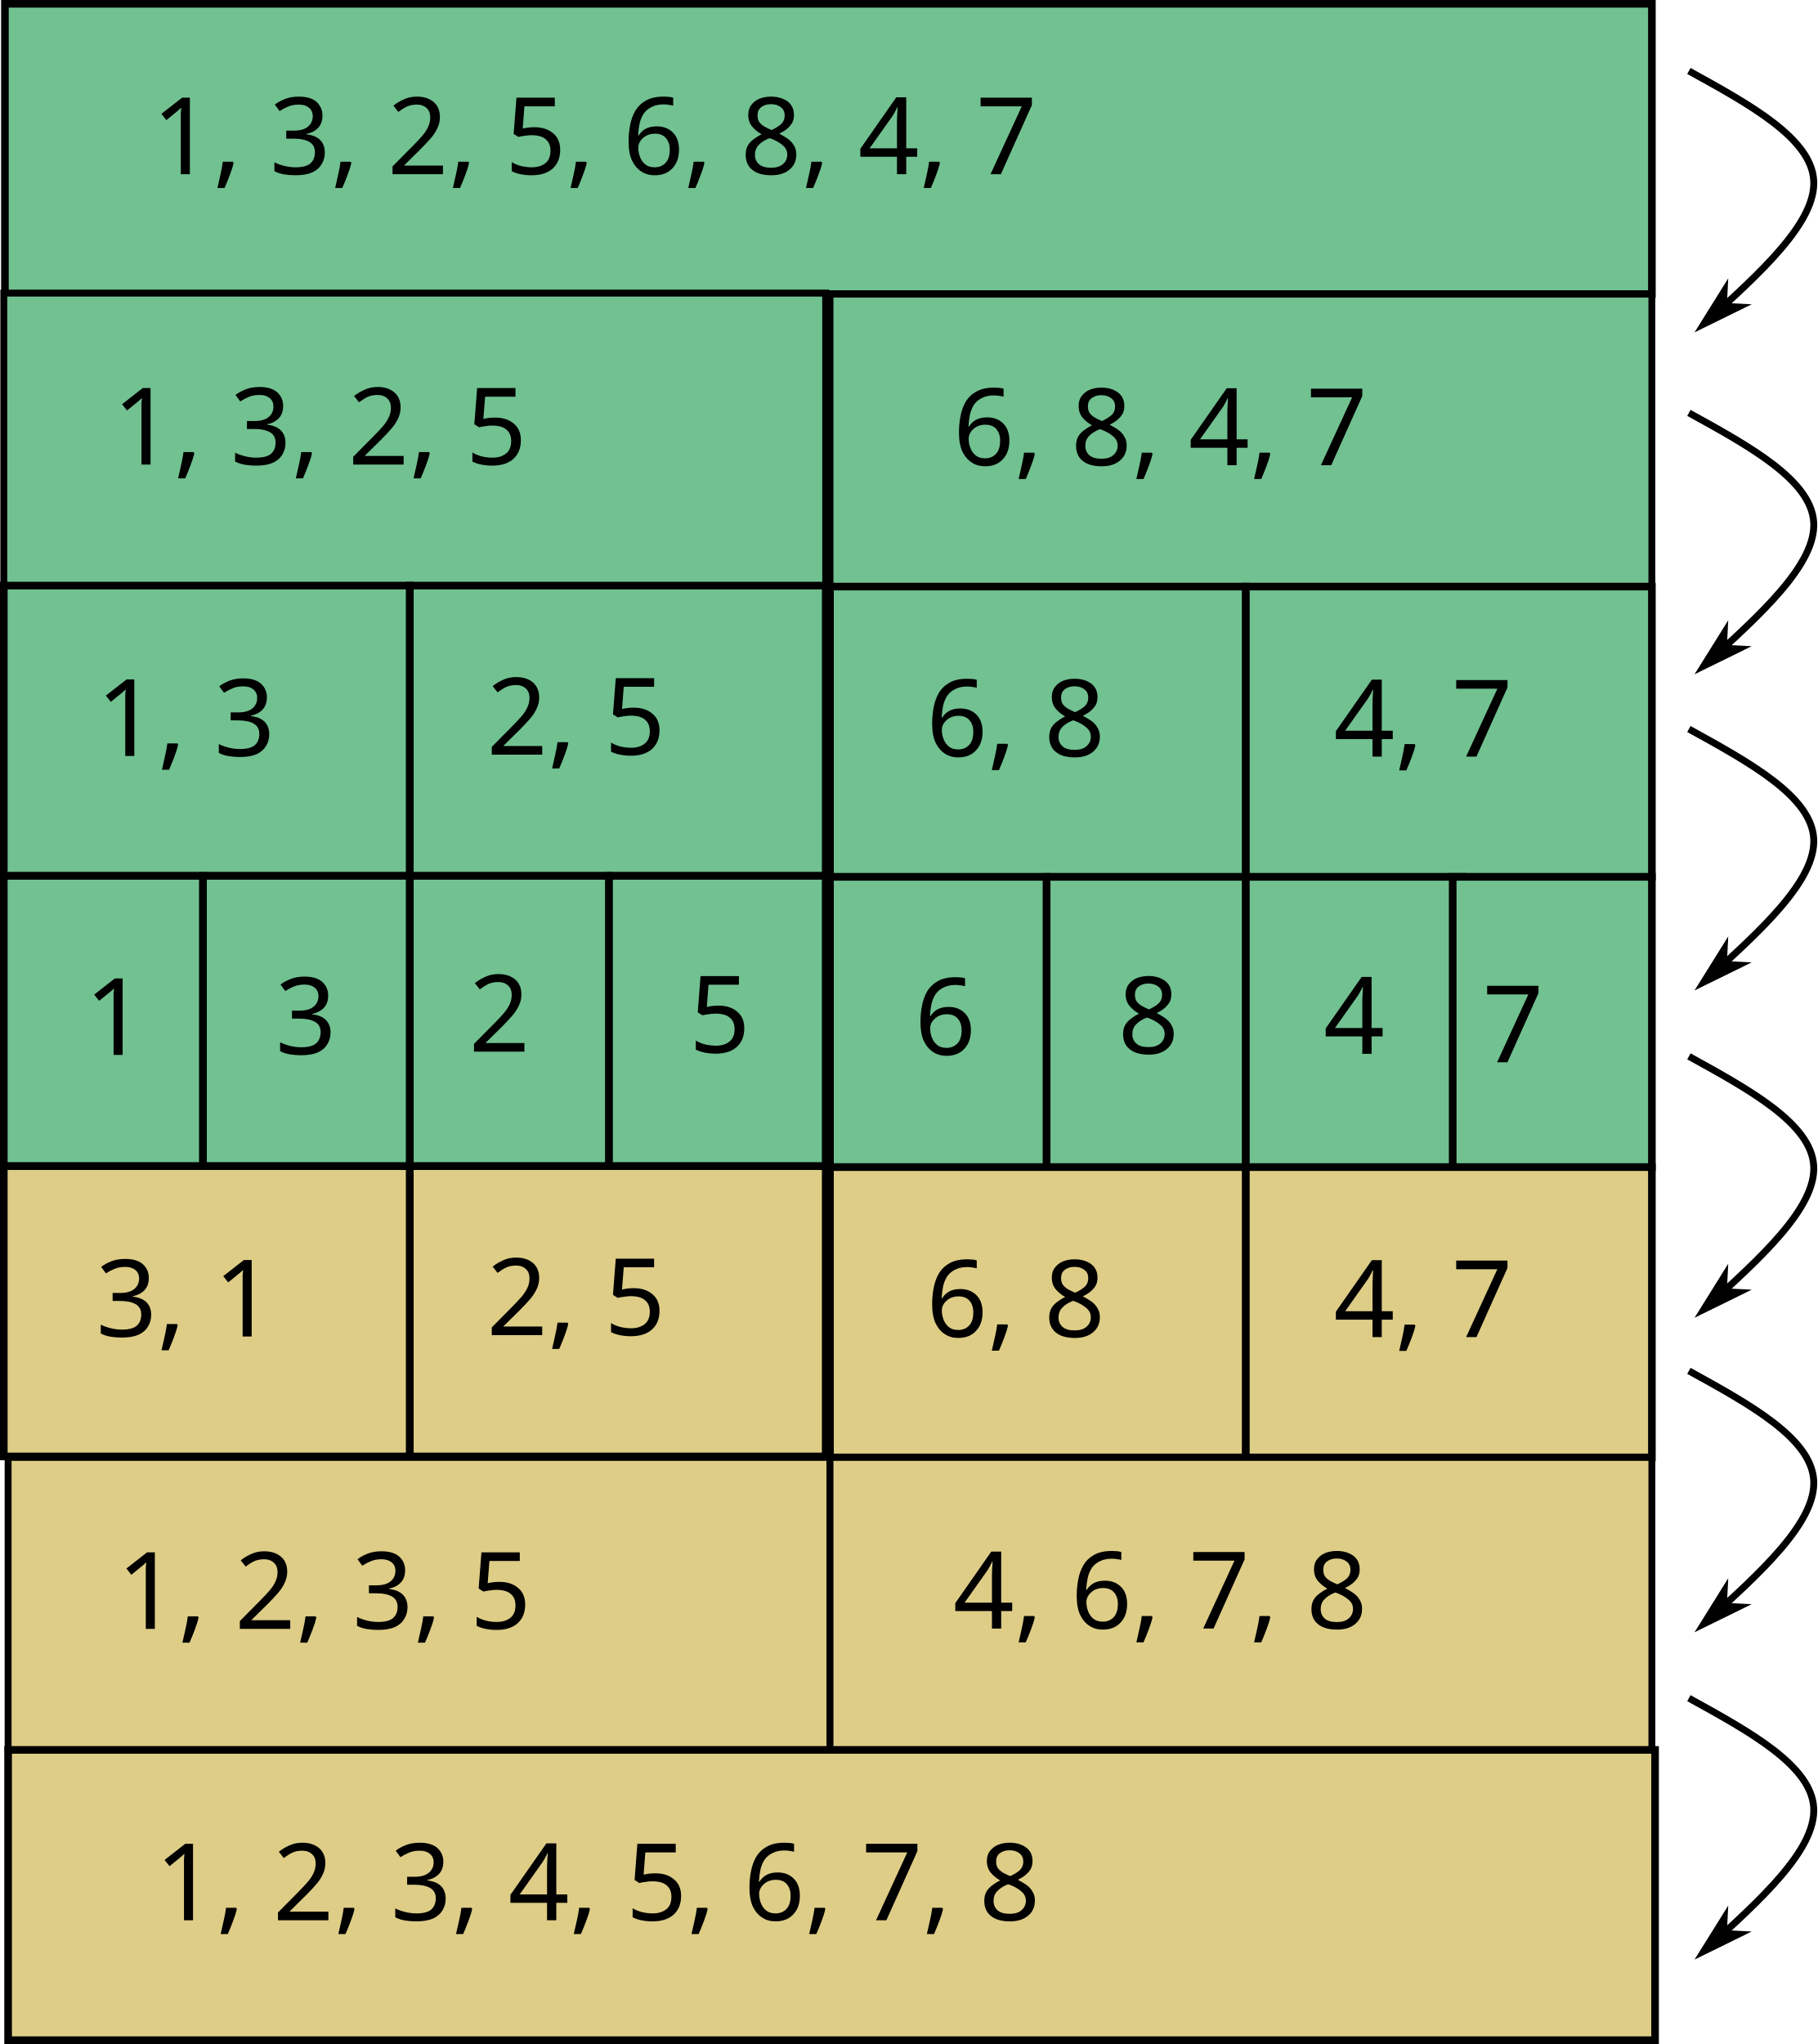
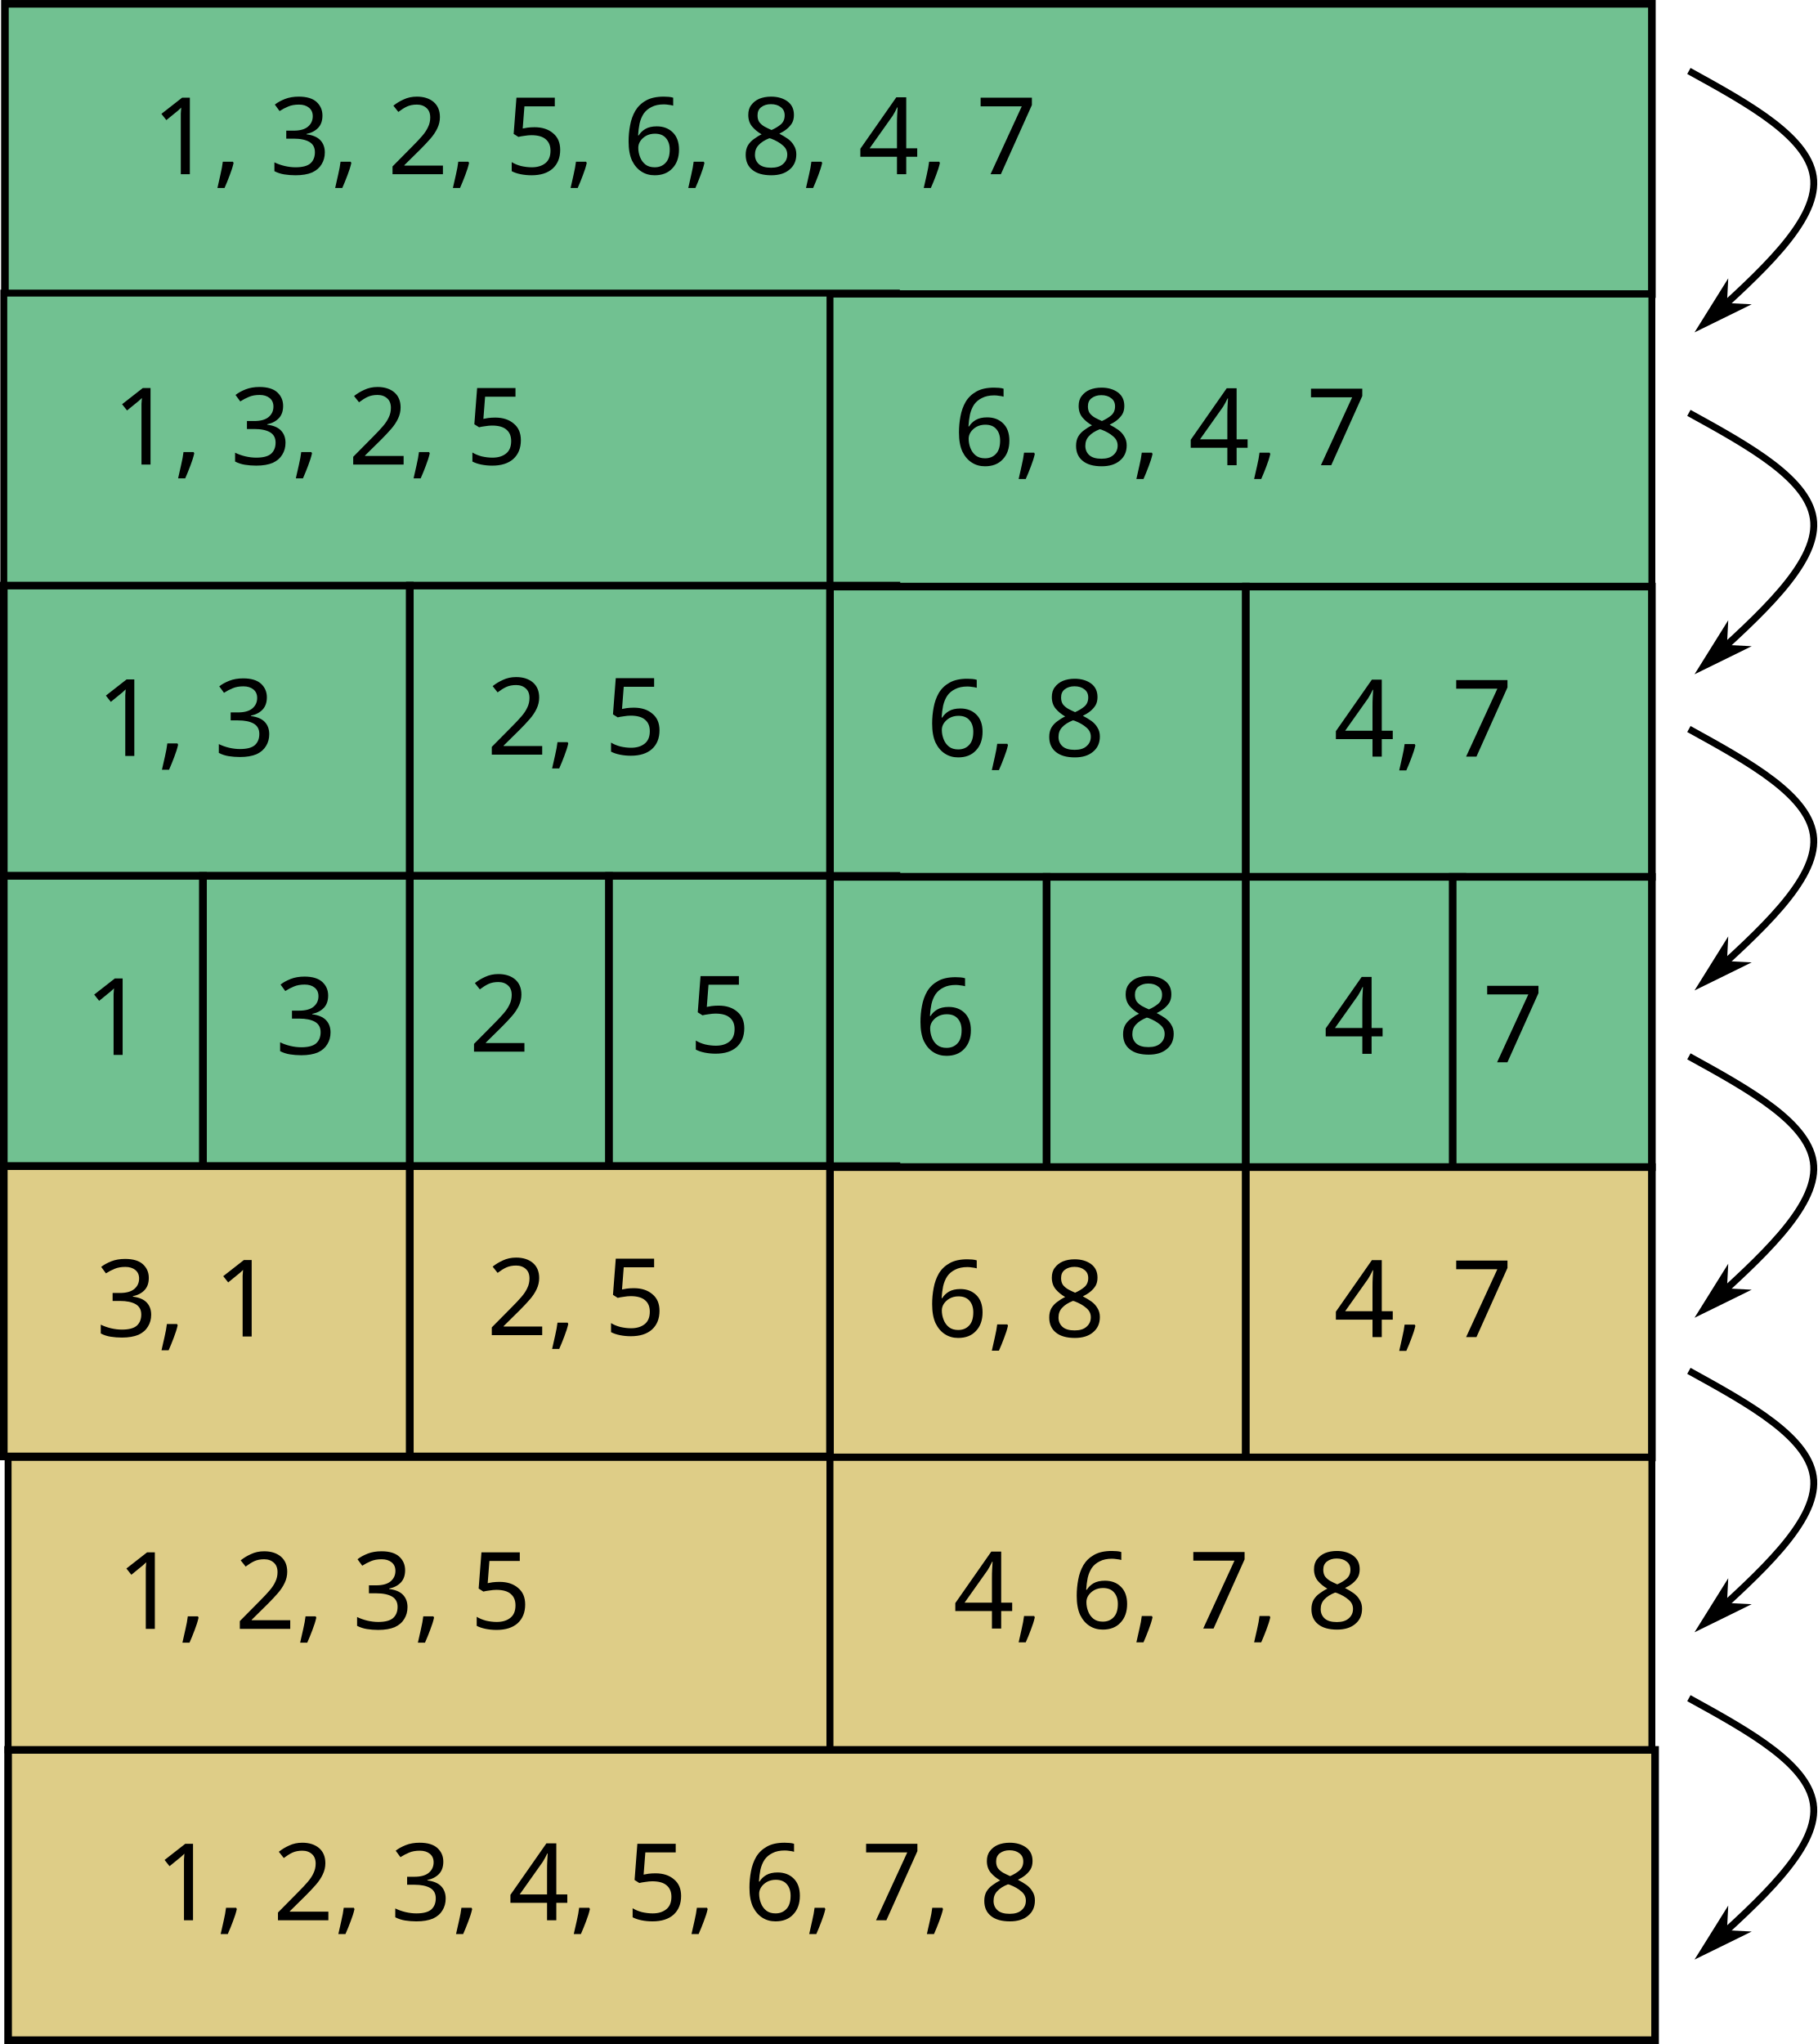
<svg xmlns="http://www.w3.org/2000/svg" width="131.797mm" height="148.215mm" viewBox="0 0 131.797 148.215" version="1.1" id="svg8">
  <defs id="defs2">
    <marker orient="auto" refY="0" refX="0" id="Arrow1Mend" style="overflow:visible">
      <path id="path1516" d="M 0,0 5,-5 -12.5,0 5,5 Z" style="fill:#000000;fill-opacity:1;fill-rule:evenodd;stroke:#000000;stroke-width:1pt;stroke-opacity:1" transform="matrix(-0.4,0,0,-0.4,-4,0)" />
    </marker>
    <marker orient="auto" refY="0" refX="0" id="Arrow1Mend-7" style="overflow:visible">
      <path id="path1516-8" d="M 0,0 5,-5 -12.5,0 5,5 Z" style="fill:#000000;fill-opacity:1;fill-rule:evenodd;stroke:#000000;stroke-width:1pt;stroke-opacity:1" transform="matrix(-0.4,0,0,-0.4,-4,0)" />
    </marker>
    <marker orient="auto" refY="0" refX="0" id="Arrow1Mend-7-8" style="overflow:visible">
      <path id="path1516-8-4" d="M 0,0 5,-5 -12.5,0 5,5 Z" style="fill:#000000;fill-opacity:1;fill-rule:evenodd;stroke:#000000;stroke-width:1pt;stroke-opacity:1" transform="matrix(-0.4,0,0,-0.4,-4,0)" />
    </marker>
    <marker orient="auto" refY="0" refX="0" id="Arrow1Mend-1" style="overflow:visible">
      <path id="path1516-4" d="M 0,0 5,-5 -12.5,0 5,5 Z" style="fill:#000000;fill-opacity:1;fill-rule:evenodd;stroke:#000000;stroke-width:1pt;stroke-opacity:1" transform="matrix(-0.4,0,0,-0.4,-4,0)" />
    </marker>
    <marker orient="auto" refY="0" refX="0" id="Arrow1Mend-6" style="overflow:visible">
      <path id="path1516-89" d="M 0,0 5,-5 -12.5,0 5,5 Z" style="fill:#000000;fill-opacity:1;fill-rule:evenodd;stroke:#000000;stroke-width:1pt;stroke-opacity:1" transform="matrix(-0.4,0,0,-0.4,-4,0)" />
    </marker>
    <marker orient="auto" refY="0" refX="0" id="Arrow1Mend-6-6" style="overflow:visible">
      <path id="path1516-89-4" d="M 0,0 5,-5 -12.5,0 5,5 Z" style="fill:#000000;fill-opacity:1;fill-rule:evenodd;stroke:#000000;stroke-width:1pt;stroke-opacity:1" transform="matrix(-0.4,0,0,-0.4,-4,0)" />
    </marker>
    <marker orient="auto" refY="0" refX="0" id="Arrow1Mend-5" style="overflow:visible">
      <path id="path1516-0" d="M 0,0 5,-5 -12.5,0 5,5 Z" style="fill:#000000;fill-opacity:1;fill-rule:evenodd;stroke:#000000;stroke-width:1pt;stroke-opacity:1" transform="matrix(-0.4,0,0,-0.4,-4,0)" />
    </marker>
    <marker orient="auto" refY="0" refX="0" id="Arrow1Mend-6-6-1" style="overflow:visible">
      <path id="path1516-89-4-7" d="M 0,0 5,-5 -12.5,0 5,5 Z" style="fill:#000000;fill-opacity:1;fill-rule:evenodd;stroke:#000000;stroke-width:1pt;stroke-opacity:1" transform="matrix(-0.4,0,0,-0.4,-4,0)" />
    </marker>
    <marker orient="auto" refY="0" refX="0" id="Arrow1Mend-5-7" style="overflow:visible">
      <path id="path1516-0-2" d="M 0,0 5,-5 -12.5,0 5,5 Z" style="fill:#000000;fill-opacity:1;fill-rule:evenodd;stroke:#000000;stroke-width:1pt;stroke-opacity:1" transform="matrix(-0.4,0,0,-0.4,-4,0)" />
    </marker>
  </defs>
  <g id="layer1" transform="translate(-9.488979,-136.2515)">
    <text xml:space="preserve" style="font-style:normal;font-variant:normal;font-weight:normal;font-stretch:normal;font-size:7.761px;line-height:1.25;font-family:Purisa;-inkscape-font-specification:Purisa;text-align:start;letter-spacing:0px;word-spacing:0px;text-anchor:start;fill:#000000;fill-opacity:1;stroke:none;stroke-width:0.265" x="77.575" y="170.009" id="text819-7-3">
      <tspan id="tspan817-5-5" x="77.575" y="177.188" style="stroke-width:0.265" />
    </text>
    <text xml:space="preserve" style="font-style:normal;font-variant:normal;font-weight:normal;font-stretch:normal;font-size:7.761px;line-height:1.25;font-family:Purisa;-inkscape-font-specification:Purisa;text-align:start;letter-spacing:0px;word-spacing:0px;text-anchor:start;fill:#000000;fill-opacity:1;stroke:none;stroke-width:0.265" x="122.299" y="236.514" id="text819-6-9-8">
      <tspan id="tspan817-2-2-4" x="122.299" y="243.693" style="stroke-width:0.265" />
    </text>
    <rect style="opacity:1;fill:#71c191;fill-opacity:1;fill-rule:nonzero;stroke:#000000;stroke-width:0.552;stroke-miterlimit:4;stroke-dasharray:none;stroke-dashoffset:0;stroke-opacity:1" id="rect815" width="119.448" height="21.049" x="9.846" y="136.528" rx="1.0927591e-14" ry="2.834" />
    <text xml:space="preserve" style="font-style:normal;font-variant:normal;font-weight:normal;font-stretch:normal;font-size:7.761px;line-height:1.25;font-family:Purisa;-inkscape-font-specification:Purisa;text-align:start;letter-spacing:0px;word-spacing:0px;text-anchor:start;fill:#000000;fill-opacity:1;stroke:none;stroke-width:0.265" x="20.509" y="148.88" id="text819">
      <tspan id="tspan817" x="20.509" y="148.88" style="stroke-width:0.265">1, 3, 2, 5, 6, 8, 4, 7</tspan>
    </text>
-     <rect style="opacity:1;fill:#71c191;fill-opacity:1;fill-rule:nonzero;stroke:#000000;stroke-width:0.5;stroke-miterlimit:4;stroke-dasharray:none;stroke-dashoffset:0;stroke-opacity:1" id="rect815-3" width="59.608" height="21.209" x="9.765" y="157.505" rx="5.4532278e-15" ry="2.856" />
+     <rect style="opacity:1;fill:#71c191;fill-opacity:1;fill-rule:nonzero;stroke:#000000;stroke-width:0.5;stroke-miterlimit:4;stroke-dasharray:none;stroke-dashoffset:0;stroke-opacity:1" id="rect815-3" width="64.736" height="21.209" x="9.765" y="157.505" rx="5.92229e-15" ry="2.856" />
    <rect style="opacity:1;fill:#71c191;fill-opacity:1;fill-rule:nonzero;stroke:#000000;stroke-width:0.5;stroke-miterlimit:4;stroke-dasharray:none;stroke-dashoffset:0;stroke-opacity:1" id="rect815-3-6" width="59.608" height="21.209" x="69.685" y="157.576" rx="5.4532278e-15" ry="2.856" />
    <text xml:space="preserve" style="font-style:normal;font-variant:normal;font-weight:normal;font-stretch:normal;font-size:7.761px;line-height:1.25;font-family:Purisa;-inkscape-font-specification:Purisa;text-align:start;letter-spacing:0px;word-spacing:0px;text-anchor:start;fill:#000000;fill-opacity:1;stroke:none;stroke-width:0.265" x="17.655" y="169.937" id="text819-7">
      <tspan id="tspan817-5" x="17.655" y="169.937" style="stroke-width:0.265">1, 3, 2, 5</tspan>
    </text>
    <text xml:space="preserve" style="font-style:normal;font-variant:normal;font-weight:normal;font-stretch:normal;font-size:7.761px;line-height:1.25;font-family:Purisa;-inkscape-font-specification:Purisa;text-align:start;letter-spacing:0px;word-spacing:0px;text-anchor:start;fill:#000000;fill-opacity:1;stroke:none;stroke-width:0.265" x="78.617" y="169.982" id="text819-6">
      <tspan id="tspan817-2" x="78.617" y="169.982" style="stroke-width:0.265">6, 8, 4, 7</tspan>
    </text>
    <rect style="opacity:1;fill:#71c191;fill-opacity:1;fill-rule:nonzero;stroke:#000000;stroke-width:0.552;stroke-miterlimit:4;stroke-dasharray:none;stroke-dashoffset:0;stroke-opacity:1" id="rect815-1" width="29.448" height="21.049" x="9.765" y="178.714" rx="2.6939953e-15" ry="2.834" />
-     <rect style="opacity:1;fill:#71c191;fill-opacity:1;fill-rule:nonzero;stroke:#000000;stroke-width:0.552;stroke-miterlimit:4;stroke-dasharray:none;stroke-dashoffset:0;stroke-opacity:1" id="rect815-1-7" width="30.161" height="21.049" x="39.213" y="178.714" rx="2.7592316e-15" ry="2.834" />
+     <rect style="opacity:1;fill:#71c191;fill-opacity:1;fill-rule:nonzero;stroke:#000000;stroke-width:0.552;stroke-miterlimit:4;stroke-dasharray:none;stroke-dashoffset:0;stroke-opacity:1" id="rect815-1-7" width="35.288" height="21.049" x="39.213" y="178.714" rx="3.2282943e-15" ry="2.834" />
    <rect style="opacity:1;fill:#71c191;fill-opacity:1;fill-rule:nonzero;stroke:#000000;stroke-width:0.552;stroke-miterlimit:4;stroke-dasharray:none;stroke-dashoffset:0;stroke-opacity:1" id="rect815-1-0" width="30.161" height="21.049" x="69.685" y="178.786" rx="2.7592312e-15" ry="2.834" />
    <rect style="opacity:1;fill:#71c191;fill-opacity:1;fill-rule:nonzero;stroke:#000000;stroke-width:0.552;stroke-miterlimit:4;stroke-dasharray:none;stroke-dashoffset:0;stroke-opacity:1" id="rect815-1-9" width="29.448" height="21.049" x="99.846" y="178.786" rx="2.6939953e-15" ry="2.834" />
    <text xml:space="preserve" style="font-style:normal;font-variant:normal;font-weight:normal;font-stretch:normal;font-size:7.761px;line-height:1.25;font-family:Purisa;-inkscape-font-specification:Purisa;text-align:start;letter-spacing:0px;word-spacing:0px;text-anchor:start;fill:#000000;fill-opacity:1;stroke:none;stroke-width:0.265" x="16.479" y="191.067" id="text819-7-36">
      <tspan id="tspan817-5-0" x="16.479" y="191.067" style="stroke-width:0.265">1, 3</tspan>
    </text>
    <text xml:space="preserve" style="font-style:normal;font-variant:normal;font-weight:normal;font-stretch:normal;font-size:7.761px;line-height:1.25;font-family:Purisa;-inkscape-font-specification:Purisa;text-align:start;letter-spacing:0px;word-spacing:0px;text-anchor:start;fill:#000000;fill-opacity:1;stroke:none;stroke-width:0.265" x="44.782" y="190.97" id="text819-7-6">
      <tspan id="tspan817-5-2" x="44.782" y="190.97" style="stroke-width:0.265">2, 5</tspan>
    </text>
    <text xml:space="preserve" style="font-style:normal;font-variant:normal;font-weight:normal;font-stretch:normal;font-size:7.761px;line-height:1.25;font-family:Purisa;-inkscape-font-specification:Purisa;text-align:start;letter-spacing:0px;word-spacing:0px;text-anchor:start;fill:#000000;fill-opacity:1;stroke:none;stroke-width:0.265" x="76.671" y="191.091" id="text819-6-6">
      <tspan id="tspan817-2-1" x="76.671" y="191.091" style="stroke-width:0.265">6, 8</tspan>
    </text>
    <text xml:space="preserve" style="font-style:normal;font-variant:normal;font-weight:normal;font-stretch:normal;font-size:7.761px;line-height:1.25;font-family:Purisa;-inkscape-font-specification:Purisa;text-align:start;letter-spacing:0px;word-spacing:0px;text-anchor:start;fill:#000000;fill-opacity:1;stroke:none;stroke-width:0.265" x="106.218" y="191.111" id="text819-6-9">
      <tspan id="tspan817-2-2" x="106.218" y="191.111" style="stroke-width:0.265">4, 7</tspan>
    </text>
    <rect style="opacity:1;fill:#71c191;fill-opacity:1;fill-rule:nonzero;stroke:#000000;stroke-width:0.552;stroke-miterlimit:4;stroke-dasharray:none;stroke-dashoffset:0;stroke-opacity:1" id="rect815-1-02" width="14.448" height="21.049" x="9.765" y="199.763" rx="1.3217294e-15" ry="2.834" />
    <rect style="opacity:1;fill:#71c191;fill-opacity:1;fill-rule:nonzero;stroke:#000000;stroke-width:0.552;stroke-miterlimit:4;stroke-dasharray:none;stroke-dashoffset:0;stroke-opacity:1" id="rect815-1-02-3" width="15" height="21.049" x="24.213" y="199.763" rx="1.372266e-15" ry="2.834" />
    <rect style="opacity:1;fill:#71c191;fill-opacity:1;fill-rule:nonzero;stroke:#000000;stroke-width:0.552;stroke-miterlimit:4;stroke-dasharray:none;stroke-dashoffset:0;stroke-opacity:1" id="rect815-1-02-7" width="14.448" height="21.049" x="39.213" y="199.763" rx="1.3217294e-15" ry="2.834" />
-     <rect style="opacity:1;fill:#71c191;fill-opacity:1;fill-rule:nonzero;stroke:#000000;stroke-width:0.552;stroke-miterlimit:4;stroke-dasharray:none;stroke-dashoffset:0;stroke-opacity:1" id="rect815-1-02-3-5" width="15.713" height="21.049" x="53.66" y="199.763" rx="1.4375027e-15" ry="2.834" />
+     <rect style="opacity:1;fill:#71c191;fill-opacity:1;fill-rule:nonzero;stroke:#000000;stroke-width:0.552;stroke-miterlimit:4;stroke-dasharray:none;stroke-dashoffset:0;stroke-opacity:1" id="rect815-1-02-3-5" width="20.84" height="21.049" x="53.66" y="199.763" rx="1.9065646e-15" ry="2.834" />
    <rect style="opacity:1;fill:#71c191;fill-opacity:1;fill-rule:nonzero;stroke:#000000;stroke-width:0.552;stroke-miterlimit:4;stroke-dasharray:none;stroke-dashoffset:0;stroke-opacity:1" id="rect815-1-02-3-5-9" width="15.713" height="21.049" x="69.685" y="199.835" rx="1.4375027e-15" ry="2.834" />
    <rect style="opacity:1;fill:#71c191;fill-opacity:1;fill-rule:nonzero;stroke:#000000;stroke-width:0.552;stroke-miterlimit:4;stroke-dasharray:none;stroke-dashoffset:0;stroke-opacity:1" id="rect815-1-02-3-5-2" width="14.448" height="21.049" x="85.398" y="199.835" rx="1.3217288e-15" ry="2.834" />
    <rect style="opacity:1;fill:#71c191;fill-opacity:1;fill-rule:nonzero;stroke:#000000;stroke-width:0.552;stroke-miterlimit:4;stroke-dasharray:none;stroke-dashoffset:0;stroke-opacity:1" id="rect815-1-02-3-5-9-2" width="15.713" height="21.049" x="99.846" y="199.835" rx="1.4375027e-15" ry="2.834" />
    <rect style="opacity:1;fill:#71c191;fill-opacity:1;fill-rule:nonzero;stroke:#000000;stroke-width:0.552;stroke-miterlimit:4;stroke-dasharray:none;stroke-dashoffset:0;stroke-opacity:1" id="rect815-1-02-3-5-2-8" width="14.448" height="21.049" x="114.846" y="199.835" rx="1.3217288e-15" ry="2.834" />
    <text xml:space="preserve" style="font-style:normal;font-variant:normal;font-weight:normal;font-stretch:normal;font-size:7.761px;line-height:1.25;font-family:Purisa;-inkscape-font-specification:Purisa;text-align:start;letter-spacing:0px;word-spacing:0px;text-anchor:start;fill:#000000;fill-opacity:1;stroke:none;stroke-width:0.265" x="15.631" y="212.744" id="text819-7-36-9">
      <tspan id="tspan817-5-0-7" x="15.631" y="212.744" style="stroke-width:0.265">1</tspan>
    </text>
    <text xml:space="preserve" style="font-style:normal;font-variant:normal;font-weight:normal;font-stretch:normal;font-size:7.761px;line-height:1.25;font-family:Purisa;-inkscape-font-specification:Purisa;text-align:start;letter-spacing:0px;word-spacing:0px;text-anchor:start;fill:#000000;fill-opacity:1;stroke:none;stroke-width:0.265" x="29.462" y="212.69" id="text819-7-36-3">
      <tspan id="tspan817-5-0-6" x="29.462" y="212.69" style="stroke-width:0.265">3</tspan>
    </text>
    <text xml:space="preserve" style="font-style:normal;font-variant:normal;font-weight:normal;font-stretch:normal;font-size:7.761px;line-height:1.25;font-family:Purisa;-inkscape-font-specification:Purisa;text-align:start;letter-spacing:0px;word-spacing:0px;text-anchor:start;fill:#000000;fill-opacity:1;stroke:none;stroke-width:0.265" x="43.491" y="212.507" id="text819-7-6-1">
      <tspan id="tspan817-5-2-2" x="43.491" y="212.507" style="stroke-width:0.265">2</tspan>
    </text>
    <text xml:space="preserve" style="font-style:normal;font-variant:normal;font-weight:normal;font-stretch:normal;font-size:7.761px;line-height:1.25;font-family:Purisa;-inkscape-font-specification:Purisa;text-align:start;letter-spacing:0px;word-spacing:0px;text-anchor:start;fill:#000000;fill-opacity:1;stroke:none;stroke-width:0.265" x="59.468" y="212.577" id="text819-7-6-9">
      <tspan id="tspan817-5-2-3" x="59.468" y="212.577" style="stroke-width:0.265">5</tspan>
    </text>
    <text xml:space="preserve" style="font-style:normal;font-variant:normal;font-weight:normal;font-stretch:normal;font-size:7.761px;line-height:1.25;font-family:Purisa;-inkscape-font-specification:Purisa;text-align:start;letter-spacing:0px;word-spacing:0px;text-anchor:start;fill:#000000;fill-opacity:1;stroke:none;stroke-width:0.265" x="75.826" y="212.734" id="text819-6-6-1">
      <tspan id="tspan817-2-1-9" x="75.826" y="212.734" style="stroke-width:0.265">6</tspan>
    </text>
    <text xml:space="preserve" style="font-style:normal;font-variant:normal;font-weight:normal;font-stretch:normal;font-size:7.761px;line-height:1.25;font-family:Purisa;-inkscape-font-specification:Purisa;text-align:start;letter-spacing:0px;word-spacing:0px;text-anchor:start;fill:#000000;fill-opacity:1;stroke:none;stroke-width:0.265" x="90.565" y="212.648" id="text819-6-6-4">
      <tspan id="tspan817-2-1-7" x="90.565" y="212.648" style="stroke-width:0.265">8</tspan>
    </text>
    <text xml:space="preserve" style="font-style:normal;font-variant:normal;font-weight:normal;font-stretch:normal;font-size:7.761px;line-height:1.25;font-family:Purisa;-inkscape-font-specification:Purisa;text-align:start;letter-spacing:0px;word-spacing:0px;text-anchor:start;fill:#000000;fill-opacity:1;stroke:none;stroke-width:0.265" x="105.479" y="212.668" id="text819-6-9-5">
      <tspan id="tspan817-2-2-0" x="105.479" y="212.668" style="stroke-width:0.265">4</tspan>
    </text>
    <text xml:space="preserve" style="font-style:normal;font-variant:normal;font-weight:normal;font-stretch:normal;font-size:7.761px;line-height:1.25;font-family:Purisa;-inkscape-font-specification:Purisa;text-align:start;letter-spacing:0px;word-spacing:0px;text-anchor:start;fill:#000000;fill-opacity:1;stroke:none;stroke-width:0.265" x="117.005" y="213.279" id="text819-6-9-3">
      <tspan id="tspan817-2-2-6" x="117.005" y="213.279" style="stroke-width:0.265">7</tspan>
    </text>
    <rect style="opacity:1;fill:#decd87;fill-opacity:1;fill-rule:nonzero;stroke:#000000;stroke-width:0.552;stroke-miterlimit:4;stroke-dasharray:none;stroke-dashoffset:0;stroke-opacity:1" id="rect815-1-1" width="29.448" height="21.049" x="9.765" y="220.812" rx="2.6939953e-15" ry="2.834" />
    <text xml:space="preserve" style="font-style:normal;font-variant:normal;font-weight:normal;font-stretch:normal;font-size:7.761px;line-height:1.25;font-family:Purisa;-inkscape-font-specification:Purisa;text-align:start;letter-spacing:0px;word-spacing:0px;text-anchor:start;fill:#000000;fill-opacity:1;stroke:none;stroke-width:0.265" x="16.453" y="233.164" id="text819-7-36-0">
      <tspan id="tspan817-5-0-63" x="16.453" y="233.164" style="stroke-width:0.265">3, 1</tspan>
    </text>
-     <rect style="opacity:1;fill:#decd87;fill-opacity:1;fill-rule:nonzero;stroke:#000000;stroke-width:0.552;stroke-miterlimit:4;stroke-dasharray:none;stroke-dashoffset:0;stroke-opacity:1" id="rect815-1-7-2" width="30.161" height="21.049" x="39.213" y="220.812" rx="2.7592316e-15" ry="2.834" />
+     <rect style="opacity:1;fill:#decd87;fill-opacity:1;fill-rule:nonzero;stroke:#000000;stroke-width:0.552;stroke-miterlimit:4;stroke-dasharray:none;stroke-dashoffset:0;stroke-opacity:1" id="rect815-1-7-2" width="35.288" height="21.049" x="39.213" y="220.812" rx="3.2282943e-15" ry="2.834" />
    <text xml:space="preserve" style="font-style:normal;font-variant:normal;font-weight:normal;font-stretch:normal;font-size:7.761px;line-height:1.25;font-family:Purisa;-inkscape-font-specification:Purisa;text-align:start;letter-spacing:0px;word-spacing:0px;text-anchor:start;fill:#000000;fill-opacity:1;stroke:none;stroke-width:0.265" x="44.782" y="233.067" id="text819-7-6-0">
      <tspan id="tspan817-5-2-6" x="44.782" y="233.067" style="stroke-width:0.265">2, 5</tspan>
    </text>
    <rect style="opacity:1;fill:#decd87;fill-opacity:1;fill-rule:nonzero;stroke:#000000;stroke-width:0.552;stroke-miterlimit:4;stroke-dasharray:none;stroke-dashoffset:0;stroke-opacity:1" id="rect815-1-0-1" width="30.161" height="21.049" x="69.685" y="220.883" rx="2.7592314e-15" ry="2.834" />
    <text xml:space="preserve" style="font-style:normal;font-variant:normal;font-weight:normal;font-stretch:normal;font-size:7.761px;line-height:1.25;font-family:Purisa;-inkscape-font-specification:Purisa;text-align:start;letter-spacing:0px;word-spacing:0px;text-anchor:start;fill:#000000;fill-opacity:1;stroke:none;stroke-width:0.265" x="76.671" y="233.189" id="text819-6-6-5">
      <tspan id="tspan817-2-1-5" x="76.671" y="233.189" style="stroke-width:0.265">6, 8</tspan>
    </text>
    <rect style="opacity:1;fill:#decd87;fill-opacity:1;fill-rule:nonzero;stroke:#000000;stroke-width:0.552;stroke-miterlimit:4;stroke-dasharray:none;stroke-dashoffset:0;stroke-opacity:1" id="rect815-1-9-4" width="29.448" height="21.049" x="99.846" y="220.883" rx="2.6939953e-15" ry="2.834" />
    <text xml:space="preserve" style="font-style:normal;font-variant:normal;font-weight:normal;font-stretch:normal;font-size:7.761px;line-height:1.25;font-family:Purisa;-inkscape-font-specification:Purisa;text-align:start;letter-spacing:0px;word-spacing:0px;text-anchor:start;fill:#000000;fill-opacity:1;stroke:none;stroke-width:0.265" x="106.218" y="233.208" id="text819-6-9-7">
      <tspan id="tspan817-2-2-65" x="106.218" y="233.208" style="stroke-width:0.265">4, 7</tspan>
    </text>
    <rect style="opacity:1;fill:#decd87;fill-opacity:1;fill-rule:nonzero;stroke:#000000;stroke-width:0.5;stroke-miterlimit:4;stroke-dasharray:none;stroke-dashoffset:0;stroke-opacity:1" id="rect815-3-69" width="59.608" height="21.209" x="10.077" y="241.932" rx="5.4532278e-15" ry="2.856" />
    <text xml:space="preserve" style="font-style:normal;font-variant:normal;font-weight:normal;font-stretch:normal;font-size:7.761px;line-height:1.25;font-family:Purisa;-inkscape-font-specification:Purisa;text-align:start;letter-spacing:0px;word-spacing:0px;text-anchor:start;fill:#000000;fill-opacity:1;stroke:none;stroke-width:0.265" x="17.967" y="254.364" id="text819-7-37">
      <tspan id="tspan817-5-4" x="17.967" y="254.364" style="stroke-width:0.265">1, 2, 3, 5</tspan>
    </text>
    <rect style="opacity:1;fill:#decd87;fill-opacity:1;fill-rule:nonzero;stroke:#000000;stroke-width:0.5;stroke-miterlimit:4;stroke-dasharray:none;stroke-dashoffset:0;stroke-opacity:1" id="rect815-3-6-5" width="59.608" height="21.209" x="69.685" y="241.932" rx="5.4532278e-15" ry="2.856" />
    <text xml:space="preserve" style="font-style:normal;font-variant:normal;font-weight:normal;font-stretch:normal;font-size:7.761px;line-height:1.25;font-family:Purisa;-inkscape-font-specification:Purisa;text-align:start;letter-spacing:0px;word-spacing:0px;text-anchor:start;fill:#000000;fill-opacity:1;stroke:none;stroke-width:0.265" x="78.617" y="254.337" id="text819-6-2">
      <tspan id="tspan817-2-5" x="78.617" y="254.337" style="stroke-width:0.265">4, 6, 7, 8</tspan>
    </text>
    <rect style="opacity:1;fill:#decd87;fill-opacity:1;fill-rule:nonzero;stroke:#000000;stroke-width:0.552;stroke-miterlimit:4;stroke-dasharray:none;stroke-dashoffset:0;stroke-opacity:1" id="rect815-4" width="119.448" height="21.049" x="10.077" y="263.141" rx="1.0927591e-14" ry="2.834" />
    <text xml:space="preserve" style="font-style:normal;font-variant:normal;font-weight:normal;font-stretch:normal;font-size:7.761px;line-height:1.25;font-family:Purisa;-inkscape-font-specification:Purisa;text-align:start;letter-spacing:0px;word-spacing:0px;text-anchor:start;fill:#000000;fill-opacity:1;stroke:none;stroke-width:0.265" x="20.74" y="275.494" id="text819-74">
      <tspan id="tspan817-4" x="20.74" y="275.494" style="stroke-width:0.265">1, 2, 3, 4, 5, 6, 7, 8</tspan>
    </text>
    <path style="fill:none;stroke:#000000;stroke-width:0.5;stroke-linecap:butt;stroke-linejoin:miter;stroke-miterlimit:4;stroke-dasharray:none;stroke-opacity:1;marker-end:url(#Arrow1Mend)" d="m 131.977,141.397 c 4.431,2.44 8.862,4.879 9.052,7.928 0.19,3.049 -3.861,6.708 -7.913,10.368" id="path1503" />
    <path style="fill:none;stroke:#000000;stroke-width:0.5;stroke-linecap:butt;stroke-linejoin:miter;stroke-miterlimit:4;stroke-dasharray:none;stroke-opacity:1;marker-end:url(#Arrow1Mend-6)" d="m 131.977,166.19 c 4.431,2.44 8.862,4.879 9.052,7.928 0.19,3.049 -3.861,6.708 -7.913,10.368" id="path1503-6" />
    <path style="fill:none;stroke:#000000;stroke-width:0.5;stroke-linecap:butt;stroke-linejoin:miter;stroke-miterlimit:4;stroke-dasharray:none;stroke-opacity:1;marker-end:url(#Arrow1Mend-5)" d="m 131.977,189.115 c 4.431,2.44 8.862,4.879 9.052,7.928 0.19,3.049 -3.861,6.708 -7.913,10.368" id="path1503-8" />
    <path style="fill:none;stroke:#000000;stroke-width:0.5;stroke-linecap:butt;stroke-linejoin:miter;stroke-miterlimit:4;stroke-dasharray:none;stroke-opacity:1;marker-end:url(#Arrow1Mend-6-6)" d="m 131.977,212.85 c 4.431,2.44 8.862,4.879 9.052,7.928 0.19,3.049 -3.861,6.708 -7.913,10.368" id="path1503-6-7" />
    <path style="fill:none;stroke:#000000;stroke-width:0.5;stroke-linecap:butt;stroke-linejoin:miter;stroke-miterlimit:4;stroke-dasharray:none;stroke-opacity:1;marker-end:url(#Arrow1Mend-5-7)" d="m 131.977,235.655 c 4.431,2.44 8.862,4.879 9.052,7.928 0.19,3.049 -3.861,6.708 -7.913,10.368" id="path1503-8-6" />
    <path style="fill:none;stroke:#000000;stroke-width:0.5;stroke-linecap:butt;stroke-linejoin:miter;stroke-miterlimit:4;stroke-dasharray:none;stroke-opacity:1;marker-end:url(#Arrow1Mend-6-6-1)" d="m 131.977,259.39 c 4.431,2.44 8.862,4.879 9.052,7.928 0.19,3.049 -3.861,6.709 -7.913,10.368" id="path1503-6-7-1" />
  </g>
</svg>
